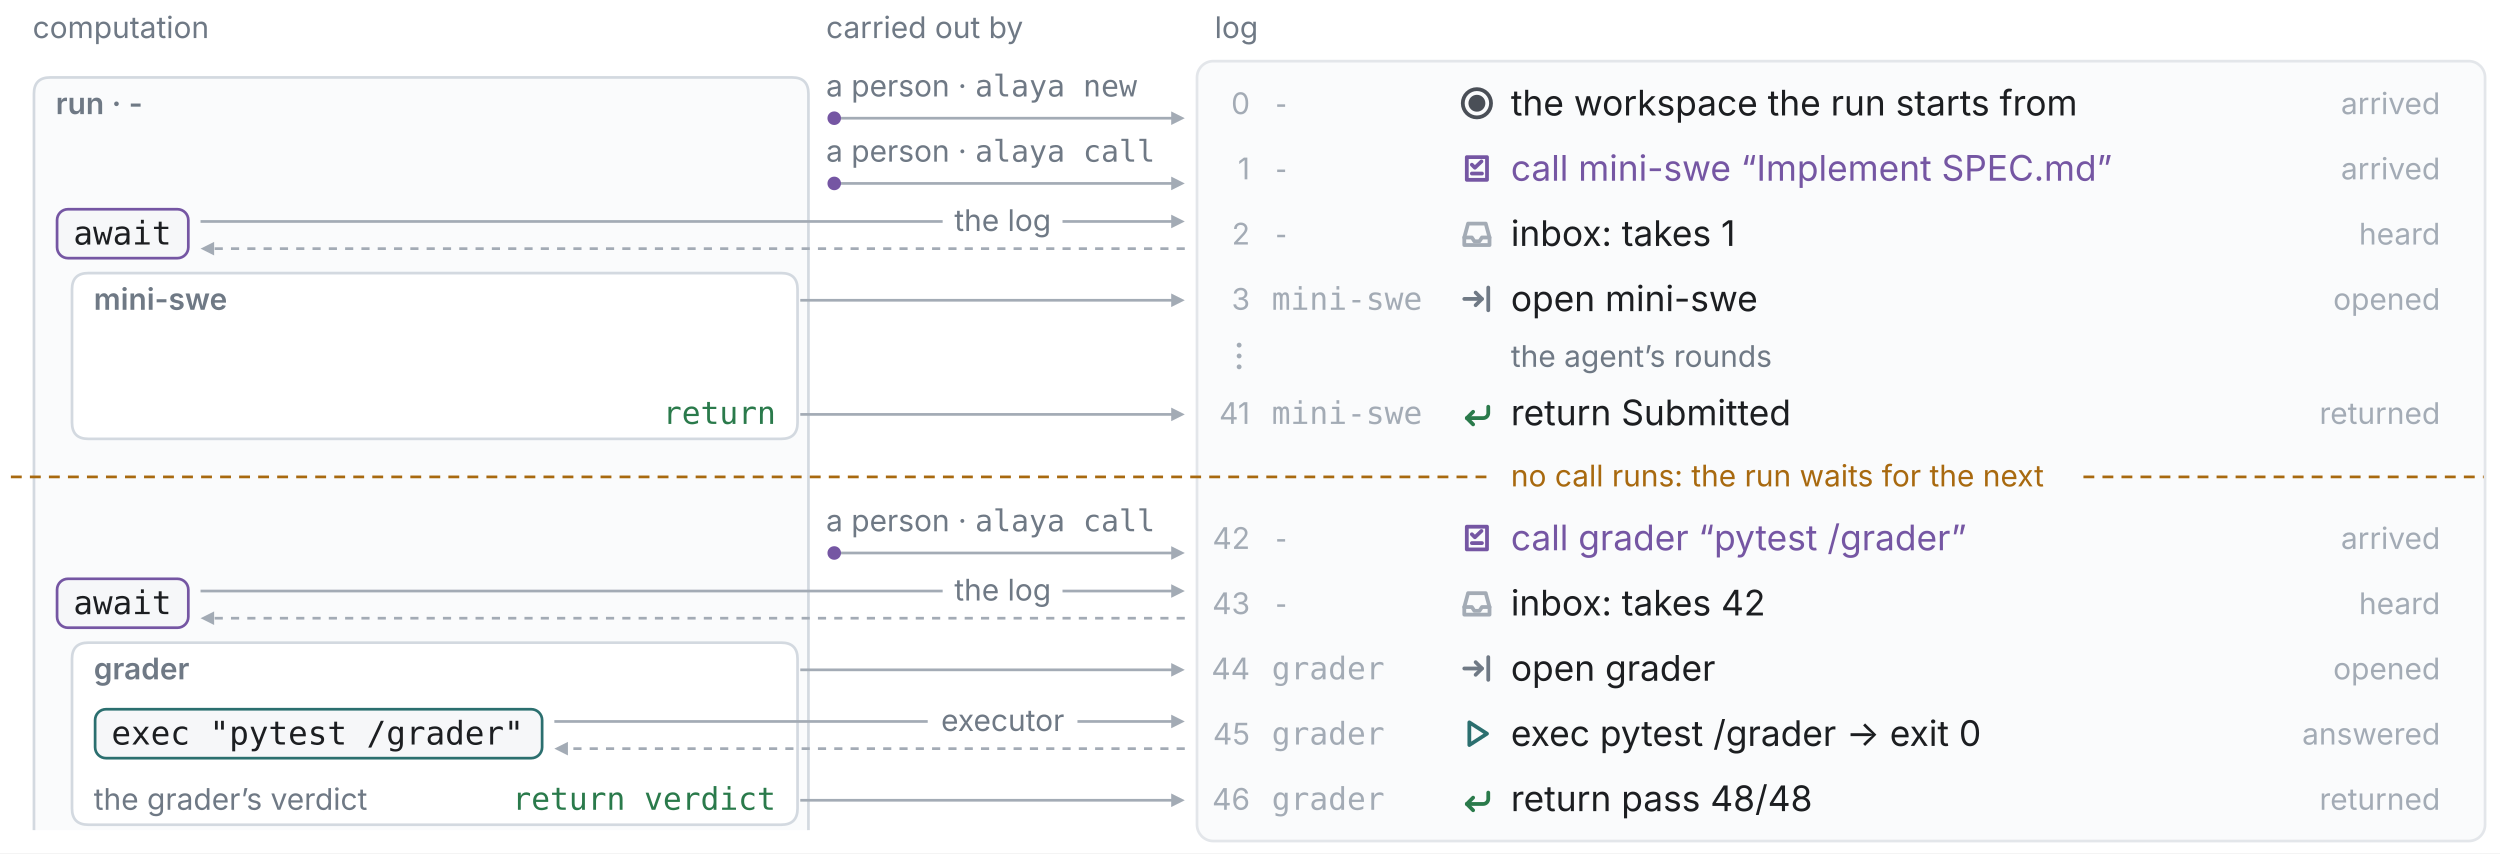
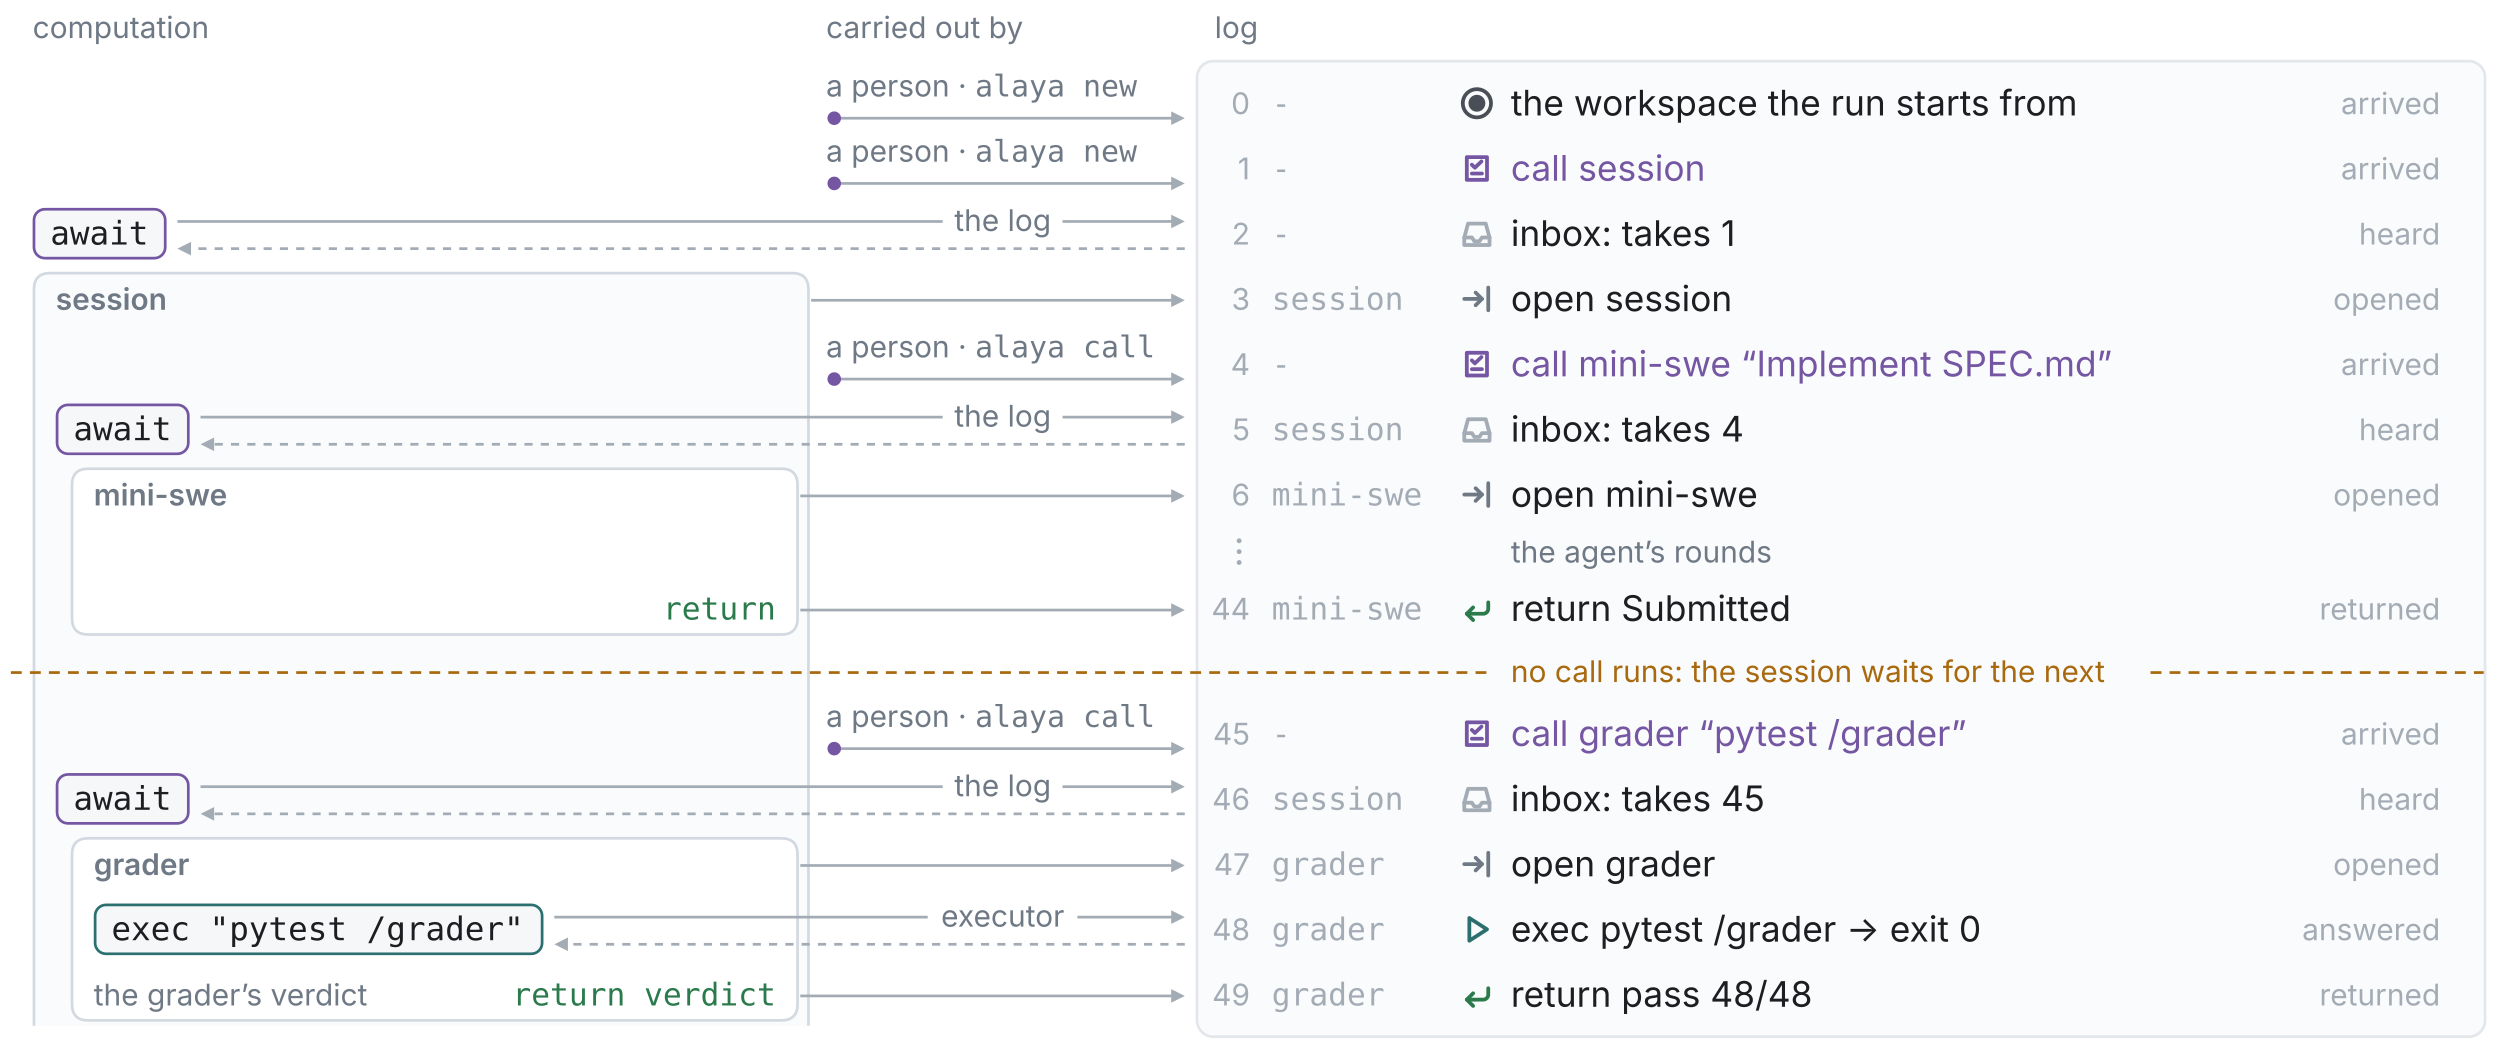
- <svg xmlns="http://www.w3.org/2000/svg" viewBox="0 0 920 314" width="920" height="314">
+ <svg xmlns="http://www.w3.org/2000/svg" viewBox="0 0 920 386" width="920" height="386">
  <style>text{font-family:-apple-system, BlinkMacSystemFont, 'Segoe UI', system-ui, sans-serif;font-size:13px;fill:#1c1e21}.m{font-family:ui-monospace, SFMono-Regular, Menlo, Consolas, monospace}.s{font-size:11px;fill:#6f7985}.f{font-size:11px;fill:#a3abb5}.b{font-weight:600}.n{font-variant-numeric:tabular-nums}.fr{font-family:ui-monospace, SFMono-Regular, Menlo, Consolas, monospace;font-size:11.5px;fill:#a3abb5}.ch{font-family:ui-monospace, SFMono-Regular, Menlo, Consolas, monospace;font-size:12px}.e{font-family:ui-monospace, SFMono-Regular, Menlo, Consolas, monospace;font-size:11.5px}.a{stroke:#a3abb5;fill:none}.d{stroke-dasharray:3 3}.bx{stroke:#d3d9e0;fill:none}</style>
-   <rect width="920" height="314" fill="#fff" />
+   <rect width="920" height="386" fill="#fff" />
  <text x="12" y="14" class="s">computation</text>
  <text x="304" y="14" class="s">carried out by</text>
  <text x="447" y="14" class="s">log</text>
-   <rect x="440.5" y="22.5" width="474" height="287" rx="6" fill="#fafbfc" stroke="#e3e6ea" />
-   <path fill="#fafbfc" d="M12.5,305.5V34.5Q12.5,28.5 18.5,28.5H291.5Q297.5,28.5 297.5,34.5V305.5H12.5Z" />
-   <path class="bx" d="M12.5,305.5V34.5Q12.5,28.5 18.5,28.5H291.5Q297.5,28.5 297.5,34.5V305.5" />
-   <path fill="#fff" d="M26.5,155.5V106.5Q26.5,100.5 32.5,100.5H287.5Q293.5,100.5 293.5,106.5V155.5Q293.5,161.5 287.5,161.5H32.5Q26.5,161.5 26.5,155.5Z" />
-   <path class="bx" d="M26.5,155.5V106.5Q26.5,100.5 32.5,100.5H287.5Q293.5,100.5 293.5,106.5V155.5Q293.5,161.5 287.5,161.5H32.5Q26.5,161.5 26.5,155.5" />
-   <path fill="#fff" d="M26.5,297.5V242.5Q26.5,236.5 32.5,236.5H287.5Q293.5,236.5 293.5,242.5V297.5Q293.5,303.5 287.5,303.5H32.5Q26.5,303.5 26.5,297.5Z" />
-   <path class="bx" d="M26.5,297.5V242.5Q26.5,236.5 32.5,236.5H287.5Q293.5,236.5 293.5,242.5V297.5Q293.5,303.5 287.5,303.5H32.5Q26.5,303.5 26.5,297.5" />
+   <rect x="440.5" y="22.5" width="474" height="359" rx="6" fill="#fafbfc" stroke="#e3e6ea" />
+   <path fill="#fafbfc" d="M12.5,377.5V106.5Q12.5,100.5 18.5,100.5H291.5Q297.5,100.5 297.5,106.5V377.5H12.5Z" />
+   <path class="bx" d="M12.5,377.5V106.5Q12.5,100.5 18.5,100.5H291.5Q297.5,100.5 297.5,106.5V377.5" />
+   <path fill="#fff" d="M26.5,227.5V178.5Q26.5,172.5 32.5,172.5H287.5Q293.5,172.5 293.5,178.5V227.5Q293.5,233.5 287.5,233.5H32.5Q26.5,233.5 26.5,227.5Z" />
+   <path class="bx" d="M26.5,227.5V178.5Q26.5,172.5 32.5,172.5H287.5Q293.5,172.5 293.5,178.5V227.5Q293.5,233.5 287.5,233.5H32.5Q26.5,233.5 26.5,227.5" />
+   <path fill="#fff" d="M26.5,369.5V314.5Q26.5,308.5 32.5,308.5H287.5Q293.5,308.5 293.5,314.5V369.5Q293.5,375.5 287.5,375.5H32.5Q26.5,375.5 26.5,369.5Z" />
+   <path class="bx" d="M26.5,369.5V314.5Q26.5,308.5 32.5,308.5H287.5Q293.5,308.5 293.5,314.5V369.5Q293.5,375.5 287.5,375.5H32.5Q26.5,375.5 26.5,369.5" />
  <text x="460" y="42" class="f n" text-anchor="end">0</text>
  <text x="468" y="42" class="fr">-</text>
  <g transform="translate(537,31.5) scale(0.9286)" stroke="#4a4f57" fill="#4a4f57" stroke-width="1.5" stroke-linecap="round" stroke-linejoin="round">
    <circle cx="7" cy="7" r="2.6" />
    <circle cx="7" cy="7" r="5.6" fill="none" />
  </g>
  <text x="556" y="42.5">the workspace the run starts from</text>
  <text x="898" y="42" class="f" text-anchor="end">arrived</text>
-   <text x="20.5" y="42" class="s b">run · -</text>
  <text x="304" y="35.5" class="s">a person · <tspan class="m">alaya new</tspan>
  </text>
  <path class="a" d="M307,43.5H432" />
  <path fill="#a3abb5" d="M436,43.5l-5,-2.5v5z" />
  <circle cx="307" cy="43.5" r="2.5" fill="#7556a3" />
  <text x="460" y="66" class="f n" text-anchor="end">1</text>
  <text x="468" y="66" class="fr">-</text>
  <g transform="translate(537,55.5) scale(0.9286)" stroke="#7556a3" fill="#7556a3" stroke-width="1.5" stroke-linecap="round" stroke-linejoin="round">
    <path d="M3 2.5h8v9H3z" fill="none" />
    <path d="M5 5.5l1.2 1.2L8.8 4.2M5 9h4" fill="none" />
  </g>
-   <text x="556" y="66.5" style="fill:#7556a3">call mini-swe “Implement SPEC.md”</text>
+   <text x="556" y="66.5" style="fill:#7556a3">call session</text>
  <text x="898" y="66" class="f" text-anchor="end">arrived</text>
-   <text x="304" y="59.5" class="s">a person · <tspan class="m">alaya call</tspan>
+   <text x="304" y="59.5" class="s">a person · <tspan class="m">alaya new</tspan>
  </text>
  <path class="a" d="M307,67.5H432" />
  <path fill="#a3abb5" d="M436,67.5l-5,-2.5v5z" />
  <circle cx="307" cy="67.5" r="2.5" fill="#7556a3" />
  <text x="460" y="90" class="f n" text-anchor="end">2</text>
  <text x="468" y="90" class="fr">-</text>
  <g transform="translate(537,79.5) scale(0.9286)" stroke="#a3abb5" fill="#a3abb5" stroke-width="1.5" stroke-linecap="round" stroke-linejoin="round">
    <path d="M2 8.5h3l1 1.5h2l1-1.5h3" fill="none" />
    <path d="M2 8.5L3.5 3h7L12 8.5v3H2z" fill="none" />
  </g>
  <text x="556" y="90.5">inbox: takes 1</text>
  <text x="898" y="90" class="f" text-anchor="end">heard</text>
-   <rect x="21.0" y="77.0" width="48.3" height="18" rx="4" fill="#f6f7f9" stroke="#7556a3" />
-   <text x="27" y="90" class="ch">await</text>
-   <path class="a" d="M73.8,81.5H432" />
+   <rect x="12.5" y="77.0" width="48.3" height="18" rx="4" fill="#f6f7f9" stroke="#7556a3" />
+   <text x="18.5" y="90" class="ch">await</text>
+   <path class="a" d="M65.3,81.5H432" />
  <path fill="#a3abb5" d="M436,81.5l-5,-2.5v5z" />
  <rect x="346.9" y="75.0" width="44.1" height="13" fill="#fff" />
  <text x="369" y="85" class="s" text-anchor="middle">the log</text>
-   <path class="a d" d="M436,91.5H77.8" />
-   <path fill="#a3abb5" d="M73.8,91.5l5,-2.5v5z" />
+   <path class="a d" d="M436,91.5H69.3" />
+   <path fill="#a3abb5" d="M65.3,91.5l5,-2.5v5z" />
  <text x="460" y="114" class="f n" text-anchor="end">3</text>
-   <text x="468" y="114" class="fr">mini-swe</text>
+   <text x="468" y="114" class="fr">session</text>
  <g transform="translate(537,103.5) scale(0.9286)" stroke="#6f7985" fill="#6f7985" stroke-width="1.5" stroke-linecap="round" stroke-linejoin="round">
    <path d="M2 7h7" fill="none" />
    <path d="M6.5 4.5L9 7l-2.5 2.5" fill="none" />
    <path d="M11.5 2.5v9" fill="none" />
  </g>
-   <text x="556" y="114.5">open mini-swe</text>
+   <text x="556" y="114.5">open session</text>
  <text x="898" y="114" class="f" text-anchor="end">opened</text>
-   <text x="34.5" y="114" class="s b">mini-swe</text>
-   <path class="a" d="M294.5,110.5H432" />
+   <text x="20.5" y="114" class="s b">session</text>
+   <path class="a" d="M298.5,110.5H432" />
  <path fill="#a3abb5" d="M436,110.5l-5,-2.5v5z" />
-   <circle cx="456" cy="127" r="0.9" fill="#a3abb5" />
-   <circle cx="456" cy="131" r="0.9" fill="#a3abb5" />
-   <circle cx="456" cy="135" r="0.9" fill="#a3abb5" />
-   <text x="556" y="135" class="s">the agent’s rounds</text>
-   <text x="460" y="156" class="f n" text-anchor="end">41</text>
-   <text x="468" y="156" class="fr">mini-swe</text>
-   <g transform="translate(537,145.5) scale(0.9286)" stroke="#2a7a4b" fill="#2a7a4b" stroke-width="1.5" stroke-linecap="round" stroke-linejoin="round">
-     <path d="M11.5 4.5v2.5a2 2 0 0 1-2 2H3" fill="none" />
-     <path d="M5.5 6.5L3 9l2.5 2.5" fill="none" />
-   </g>
-   <text x="556" y="156.5">return Submitted</text>
-   <text x="898" y="156" class="f" text-anchor="end">returned</text>
-   <text x="285.5" y="156" class="e" style="fill:#2a7a4b" text-anchor="end">return</text>
-   <path class="a" d="M294.5,152.5H432" />
-   <path fill="#a3abb5" d="M436,152.5l-5,-2.5v5z" />
-   <path stroke="#a8690f" stroke-dasharray="4 3" d="M4,175.5H548M766.7,175.5H914" />
-   <text x="556" y="179" class="s" style="fill:#a8690f">no call runs: the run waits for the next</text>
-   <text x="460" y="202" class="f n" text-anchor="end">42</text>
-   <text x="468" y="202" class="fr">-</text>
-   <g transform="translate(537,191.5) scale(0.9286)" stroke="#7556a3" fill="#7556a3" stroke-width="1.5" stroke-linecap="round" stroke-linejoin="round">
+   <text x="460" y="138" class="f n" text-anchor="end">4</text>
+   <text x="468" y="138" class="fr">-</text>
+   <g transform="translate(537,127.5) scale(0.9286)" stroke="#7556a3" fill="#7556a3" stroke-width="1.5" stroke-linecap="round" stroke-linejoin="round">
    <path d="M3 2.5h8v9H3z" fill="none" />
    <path d="M5 5.5l1.2 1.2L8.8 4.2M5 9h4" fill="none" />
  </g>
-   <text x="556" y="202.5" style="fill:#7556a3">call grader “pytest /grader”</text>
-   <text x="898" y="202" class="f" text-anchor="end">arrived</text>
-   <text x="304" y="195.5" class="s">a person · <tspan class="m">alaya call</tspan>
+   <text x="556" y="138.5" style="fill:#7556a3">call mini-swe “Implement SPEC.md”</text>
+   <text x="898" y="138" class="f" text-anchor="end">arrived</text>
+   <text x="304" y="131.5" class="s">a person · <tspan class="m">alaya call</tspan>
  </text>
-   <path class="a" d="M307,203.5H432" />
-   <path fill="#a3abb5" d="M436,203.5l-5,-2.5v5z" />
-   <circle cx="307" cy="203.5" r="2.5" fill="#7556a3" />
-   <text x="460" y="226" class="f n" text-anchor="end">43</text>
-   <text x="468" y="226" class="fr">-</text>
-   <g transform="translate(537,215.5) scale(0.9286)" stroke="#a3abb5" fill="#a3abb5" stroke-width="1.5" stroke-linecap="round" stroke-linejoin="round">
+   <path class="a" d="M307,139.5H432" />
+   <path fill="#a3abb5" d="M436,139.5l-5,-2.5v5z" />
+   <circle cx="307" cy="139.5" r="2.5" fill="#7556a3" />
+   <text x="460" y="162" class="f n" text-anchor="end">5</text>
+   <text x="468" y="162" class="fr">session</text>
+   <g transform="translate(537,151.5) scale(0.9286)" stroke="#a3abb5" fill="#a3abb5" stroke-width="1.5" stroke-linecap="round" stroke-linejoin="round">
    <path d="M2 8.5h3l1 1.5h2l1-1.5h3" fill="none" />
    <path d="M2 8.5L3.5 3h7L12 8.5v3H2z" fill="none" />
  </g>
-   <text x="556" y="226.5">inbox: takes 42</text>
-   <text x="898" y="226" class="f" text-anchor="end">heard</text>
-   <rect x="21.0" y="213.0" width="48.3" height="18" rx="4" fill="#f6f7f9" stroke="#7556a3" />
-   <text x="27" y="226" class="ch">await</text>
-   <path class="a" d="M73.8,217.5H432" />
-   <path fill="#a3abb5" d="M436,217.5l-5,-2.5v5z" />
-   <rect x="346.9" y="211.0" width="44.1" height="13" fill="#fff" />
-   <text x="369" y="221" class="s" text-anchor="middle">the log</text>
-   <path class="a d" d="M436,227.5H77.8" />
-   <path fill="#a3abb5" d="M73.8,227.5l5,-2.5v5z" />
-   <text x="460" y="250" class="f n" text-anchor="end">44</text>
-   <text x="468" y="250" class="fr">grader</text>
-   <g transform="translate(537,239.5) scale(0.9286)" stroke="#6f7985" fill="#6f7985" stroke-width="1.5" stroke-linecap="round" stroke-linejoin="round">
+   <text x="556" y="162.5">inbox: takes 4</text>
+   <text x="898" y="162" class="f" text-anchor="end">heard</text>
+   <rect x="21.0" y="149.0" width="48.3" height="18" rx="4" fill="#f6f7f9" stroke="#7556a3" />
+   <text x="27" y="162" class="ch">await</text>
+   <path class="a" d="M73.8,153.5H432" />
+   <path fill="#a3abb5" d="M436,153.5l-5,-2.5v5z" />
+   <rect x="346.9" y="147.0" width="44.1" height="13" fill="#fff" />
+   <text x="369" y="157" class="s" text-anchor="middle">the log</text>
+   <path class="a d" d="M436,163.5H77.8" />
+   <path fill="#a3abb5" d="M73.8,163.5l5,-2.5v5z" />
+   <text x="460" y="186" class="f n" text-anchor="end">6</text>
+   <text x="468" y="186" class="fr">mini-swe</text>
+   <g transform="translate(537,175.5) scale(0.9286)" stroke="#6f7985" fill="#6f7985" stroke-width="1.5" stroke-linecap="round" stroke-linejoin="round">
    <path d="M2 7h7" fill="none" />
    <path d="M6.5 4.5L9 7l-2.5 2.5" fill="none" />
    <path d="M11.5 2.5v9" fill="none" />
  </g>
-   <text x="556" y="250.5">open grader</text>
-   <text x="898" y="250" class="f" text-anchor="end">opened</text>
-   <text x="34.5" y="250" class="s b">grader</text>
-   <path class="a" d="M294.5,246.5H432" />
-   <path fill="#a3abb5" d="M436,246.5l-5,-2.5v5z" />
-   <text x="460" y="274" class="f n" text-anchor="end">45</text>
-   <text x="468" y="274" class="fr">grader</text>
-   <g transform="translate(537,263.5) scale(0.9286)" stroke="#2b6f6f" fill="#2b6f6f" stroke-width="1.5" stroke-linecap="round" stroke-linejoin="round">
-     <path d="M4 2.5l7 4.5-7 4.5z" fill="none" />
-   </g>
-   <text x="556" y="274.5">exec pytest /grader → exit 0</text>
-   <text x="898" y="274" class="f" text-anchor="end">answered</text>
-   <rect x="35.0" y="261.0" width="164.5" height="18" rx="4" fill="#f6f7f9" stroke="#2b6f6f" />
-   <text x="41" y="274" class="ch">exec "pytest /grader"</text>
-   <path class="a" d="M204,265.5H432" />
-   <path fill="#a3abb5" d="M436,265.5l-5,-2.5v5z" />
-   <rect x="341.4" y="259.0" width="55.1" height="13" fill="#fff" />
-   <text x="369" y="269" class="s" text-anchor="middle">executor</text>
-   <path class="a d" d="M436,275.5H208" />
-   <path fill="#a3abb5" d="M204,275.5l5,-2.5v5z" />
-   <text x="460" y="298" class="f n" text-anchor="end">46</text>
-   <text x="468" y="298" class="fr">grader</text>
-   <g transform="translate(537,287.5) scale(0.9286)" stroke="#2a7a4b" fill="#2a7a4b" stroke-width="1.5" stroke-linecap="round" stroke-linejoin="round">
+   <text x="556" y="186.5">open mini-swe</text>
+   <text x="898" y="186" class="f" text-anchor="end">opened</text>
+   <text x="34.5" y="186" class="s b">mini-swe</text>
+   <path class="a" d="M294.5,182.5H432" />
+   <path fill="#a3abb5" d="M436,182.5l-5,-2.5v5z" />
+   <circle cx="456" cy="199" r="0.9" fill="#a3abb5" />
+   <circle cx="456" cy="203" r="0.9" fill="#a3abb5" />
+   <circle cx="456" cy="207" r="0.9" fill="#a3abb5" />
+   <text x="556" y="207" class="s">the agent’s rounds</text>
+   <text x="460" y="228" class="f n" text-anchor="end">44</text>
+   <text x="468" y="228" class="fr">mini-swe</text>
+   <g transform="translate(537,217.5) scale(0.9286)" stroke="#2a7a4b" fill="#2a7a4b" stroke-width="1.5" stroke-linecap="round" stroke-linejoin="round">
    <path d="M11.5 4.5v2.5a2 2 0 0 1-2 2H3" fill="none" />
    <path d="M5.5 6.5L3 9l2.5 2.5" fill="none" />
  </g>
-   <text x="556" y="298.5">return pass 48/48</text>
-   <text x="898" y="298" class="f" text-anchor="end">returned</text>
-   <text x="285.5" y="298" class="e" style="fill:#2a7a4b" text-anchor="end">return verdict</text>
-   <path class="a" d="M294.5,294.5H432" />
-   <path fill="#a3abb5" d="M436,294.5l-5,-2.5v5z" />
-   <text x="34.5" y="298" class="s">the grader’s verdict</text>
+   <text x="556" y="228.5">return Submitted</text>
+   <text x="898" y="228" class="f" text-anchor="end">returned</text>
+   <text x="285.5" y="228" class="e" style="fill:#2a7a4b" text-anchor="end">return</text>
+   <path class="a" d="M294.5,224.5H432" />
+   <path fill="#a3abb5" d="M436,224.5l-5,-2.5v5z" />
+   <path stroke="#a8690f" stroke-dasharray="4 3" d="M4,247.5H548M791.4,247.5H914" />
+   <text x="556" y="251" class="s" style="fill:#a8690f">no call runs: the session waits for the next</text>
+   <text x="460" y="274" class="f n" text-anchor="end">45</text>
+   <text x="468" y="274" class="fr">-</text>
+   <g transform="translate(537,263.5) scale(0.9286)" stroke="#7556a3" fill="#7556a3" stroke-width="1.5" stroke-linecap="round" stroke-linejoin="round">
+     <path d="M3 2.5h8v9H3z" fill="none" />
+     <path d="M5 5.5l1.2 1.2L8.8 4.2M5 9h4" fill="none" />
+   </g>
+   <text x="556" y="274.5" style="fill:#7556a3">call grader “pytest /grader”</text>
+   <text x="898" y="274" class="f" text-anchor="end">arrived</text>
+   <text x="304" y="267.5" class="s">a person · <tspan class="m">alaya call</tspan>
+   </text>
+   <path class="a" d="M307,275.5H432" />
+   <path fill="#a3abb5" d="M436,275.5l-5,-2.5v5z" />
+   <circle cx="307" cy="275.5" r="2.5" fill="#7556a3" />
+   <text x="460" y="298" class="f n" text-anchor="end">46</text>
+   <text x="468" y="298" class="fr">session</text>
+   <g transform="translate(537,287.5) scale(0.9286)" stroke="#a3abb5" fill="#a3abb5" stroke-width="1.5" stroke-linecap="round" stroke-linejoin="round">
+     <path d="M2 8.5h3l1 1.5h2l1-1.5h3" fill="none" />
+     <path d="M2 8.5L3.5 3h7L12 8.5v3H2z" fill="none" />
+   </g>
+   <text x="556" y="298.5">inbox: takes 45</text>
+   <text x="898" y="298" class="f" text-anchor="end">heard</text>
+   <rect x="21.0" y="285.0" width="48.3" height="18" rx="4" fill="#f6f7f9" stroke="#7556a3" />
+   <text x="27" y="298" class="ch">await</text>
+   <path class="a" d="M73.8,289.5H432" />
+   <path fill="#a3abb5" d="M436,289.5l-5,-2.5v5z" />
+   <rect x="346.9" y="283.0" width="44.1" height="13" fill="#fff" />
+   <text x="369" y="293" class="s" text-anchor="middle">the log</text>
+   <path class="a d" d="M436,299.5H77.8" />
+   <path fill="#a3abb5" d="M73.8,299.5l5,-2.5v5z" />
+   <text x="460" y="322" class="f n" text-anchor="end">47</text>
+   <text x="468" y="322" class="fr">grader</text>
+   <g transform="translate(537,311.5) scale(0.9286)" stroke="#6f7985" fill="#6f7985" stroke-width="1.5" stroke-linecap="round" stroke-linejoin="round">
+     <path d="M2 7h7" fill="none" />
+     <path d="M6.5 4.5L9 7l-2.5 2.5" fill="none" />
+     <path d="M11.5 2.5v9" fill="none" />
+   </g>
+   <text x="556" y="322.5">open grader</text>
+   <text x="898" y="322" class="f" text-anchor="end">opened</text>
+   <text x="34.5" y="322" class="s b">grader</text>
+   <path class="a" d="M294.5,318.5H432" />
+   <path fill="#a3abb5" d="M436,318.5l-5,-2.5v5z" />
+   <text x="460" y="346" class="f n" text-anchor="end">48</text>
+   <text x="468" y="346" class="fr">grader</text>
+   <g transform="translate(537,335.5) scale(0.9286)" stroke="#2b6f6f" fill="#2b6f6f" stroke-width="1.5" stroke-linecap="round" stroke-linejoin="round">
+     <path d="M4 2.5l7 4.5-7 4.5z" fill="none" />
+   </g>
+   <text x="556" y="346.5">exec pytest /grader → exit 0</text>
+   <text x="898" y="346" class="f" text-anchor="end">answered</text>
+   <rect x="35.0" y="333.0" width="164.5" height="18" rx="4" fill="#f6f7f9" stroke="#2b6f6f" />
+   <text x="41" y="346" class="ch">exec "pytest /grader"</text>
+   <path class="a" d="M204,337.5H432" />
+   <path fill="#a3abb5" d="M436,337.5l-5,-2.5v5z" />
+   <rect x="341.4" y="331.0" width="55.1" height="13" fill="#fff" />
+   <text x="369" y="341" class="s" text-anchor="middle">executor</text>
+   <path class="a d" d="M436,347.5H208" />
+   <path fill="#a3abb5" d="M204,347.5l5,-2.5v5z" />
+   <text x="460" y="370" class="f n" text-anchor="end">49</text>
+   <text x="468" y="370" class="fr">grader</text>
+   <g transform="translate(537,359.5) scale(0.9286)" stroke="#2a7a4b" fill="#2a7a4b" stroke-width="1.5" stroke-linecap="round" stroke-linejoin="round">
+     <path d="M11.5 4.5v2.5a2 2 0 0 1-2 2H3" fill="none" />
+     <path d="M5.5 6.5L3 9l2.5 2.5" fill="none" />
+   </g>
+   <text x="556" y="370.5">return pass 48/48</text>
+   <text x="898" y="370" class="f" text-anchor="end">returned</text>
+   <text x="285.5" y="370" class="e" style="fill:#2a7a4b" text-anchor="end">return verdict</text>
+   <path class="a" d="M294.5,366.5H432" />
+   <path fill="#a3abb5" d="M436,366.5l-5,-2.5v5z" />
+   <text x="34.5" y="370" class="s">the grader’s verdict</text>
</svg>
